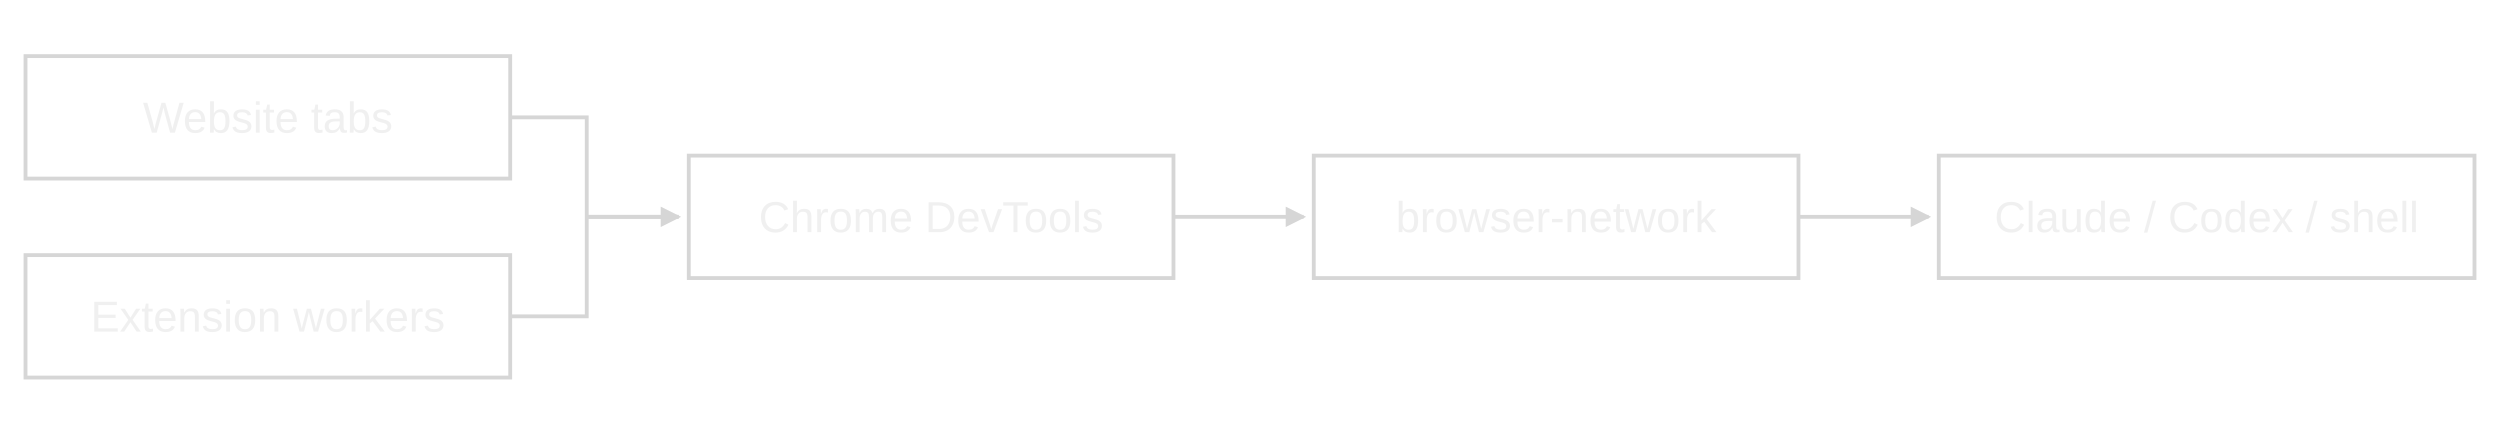
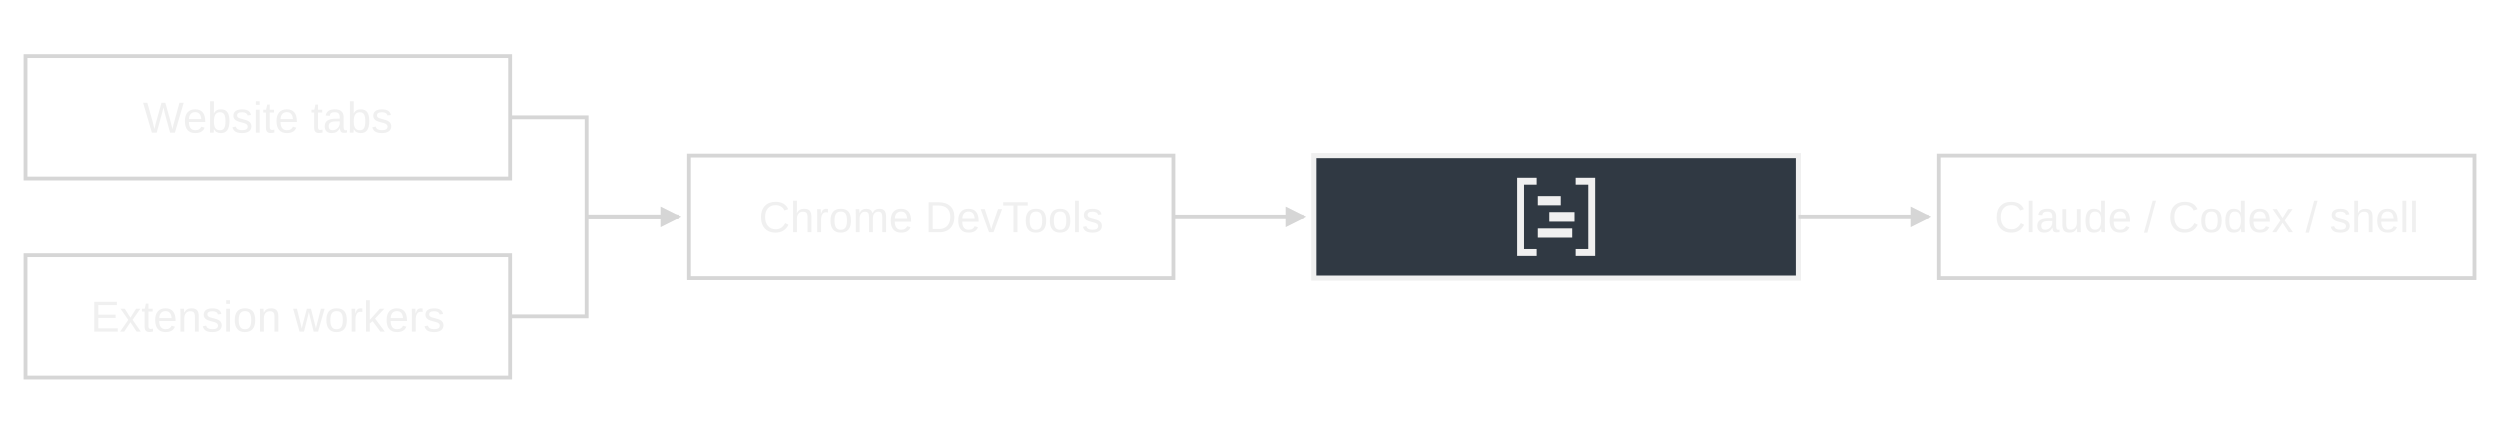
<svg xmlns="http://www.w3.org/2000/svg" width="980" height="170" viewBox="0 0 980 170" role="img" aria-labelledby="title desc">
  <defs>
    <marker id="arrow" markerWidth="8" markerHeight="8" refX="7" refY="4" orient="auto" markerUnits="userSpaceOnUse">
      <path d="M0 0l8 4-8 4z" fill="#d6d6d6" />
    </marker>
  </defs>
  <g fill="none" stroke="#d6d6d6" stroke-width="1.5">
    <rect x="10" y="22" width="190" height="48" />
    <rect x="10" y="100" width="190" height="48" />
    <rect x="270" y="61" width="190" height="48" />
-     <rect x="515" y="61" width="190" height="48" />
+     <rect x="515" y="61" width="190" height="48" fill="#303943" stroke="#f0f0f0" stroke-width="2" />
    <rect x="760" y="61" width="210" height="48" />
    <path d="M200 46h30v39h36M200 124h30V85" />
    <path d="M460 85h51" marker-end="url(#arrow)" />
    <path d="M705 85h51" marker-end="url(#arrow)" />
    <path d="M230 85h36" marker-end="url(#arrow)" />
  </g>
  <g fill="#f0f0f0" font-family="-apple-system,BlinkMacSystemFont,Segoe UI,Arial,sans-serif" font-size="17" text-anchor="middle">
    <text x="105" y="52">Website tabs</text>
    <text x="105" y="130">Extension workers</text>
    <text x="365" y="91">Chrome DevTools</text>
-     <text x="610" y="91">browser-network</text>
    <text x="865" y="91">Claude / Codex / shell</text>
  </g>
+   <g transform="translate(592 67) scale(.45)" aria-label="Browser Network CLI">
+     <path d="M23 9H9v62h14M57 9h14v62H57" fill="none" stroke="#f0f0f0" stroke-width="6" />
+     <path d="M24 22h20v8H24zm10 14h22v8H34zM24 50h30v8H24z" fill="#f0f0f0" />
+   </g>
</svg>
